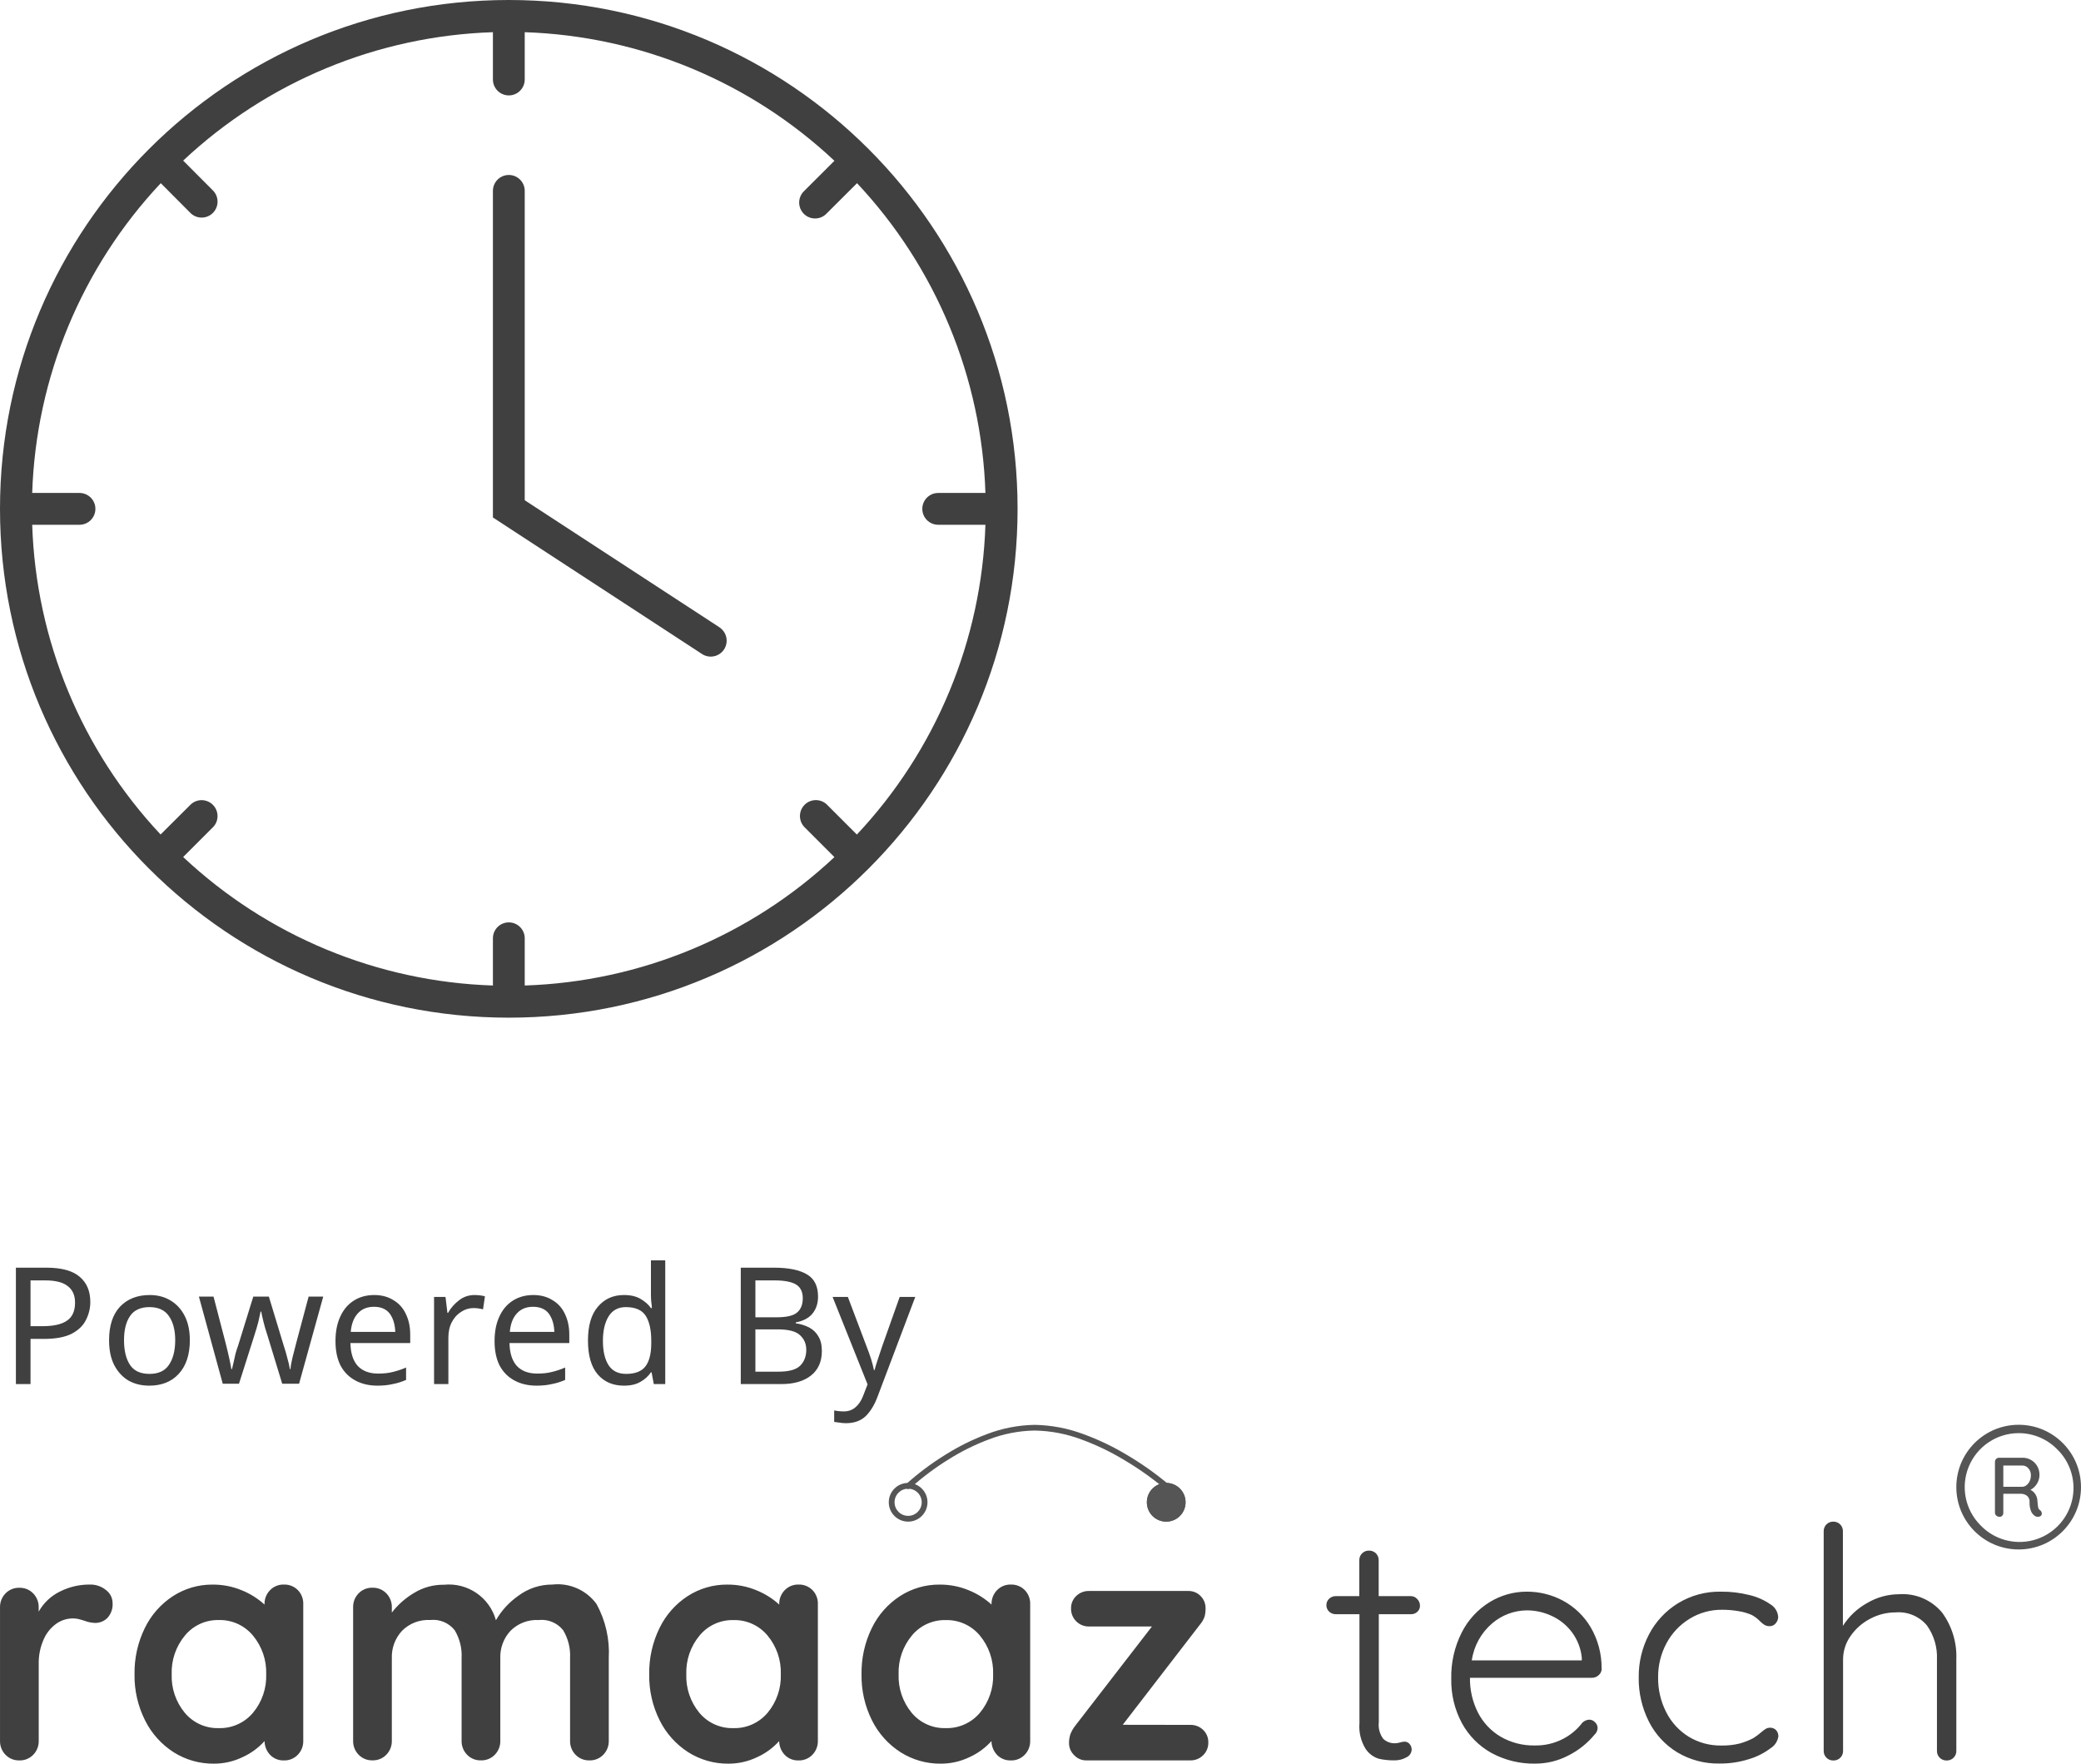
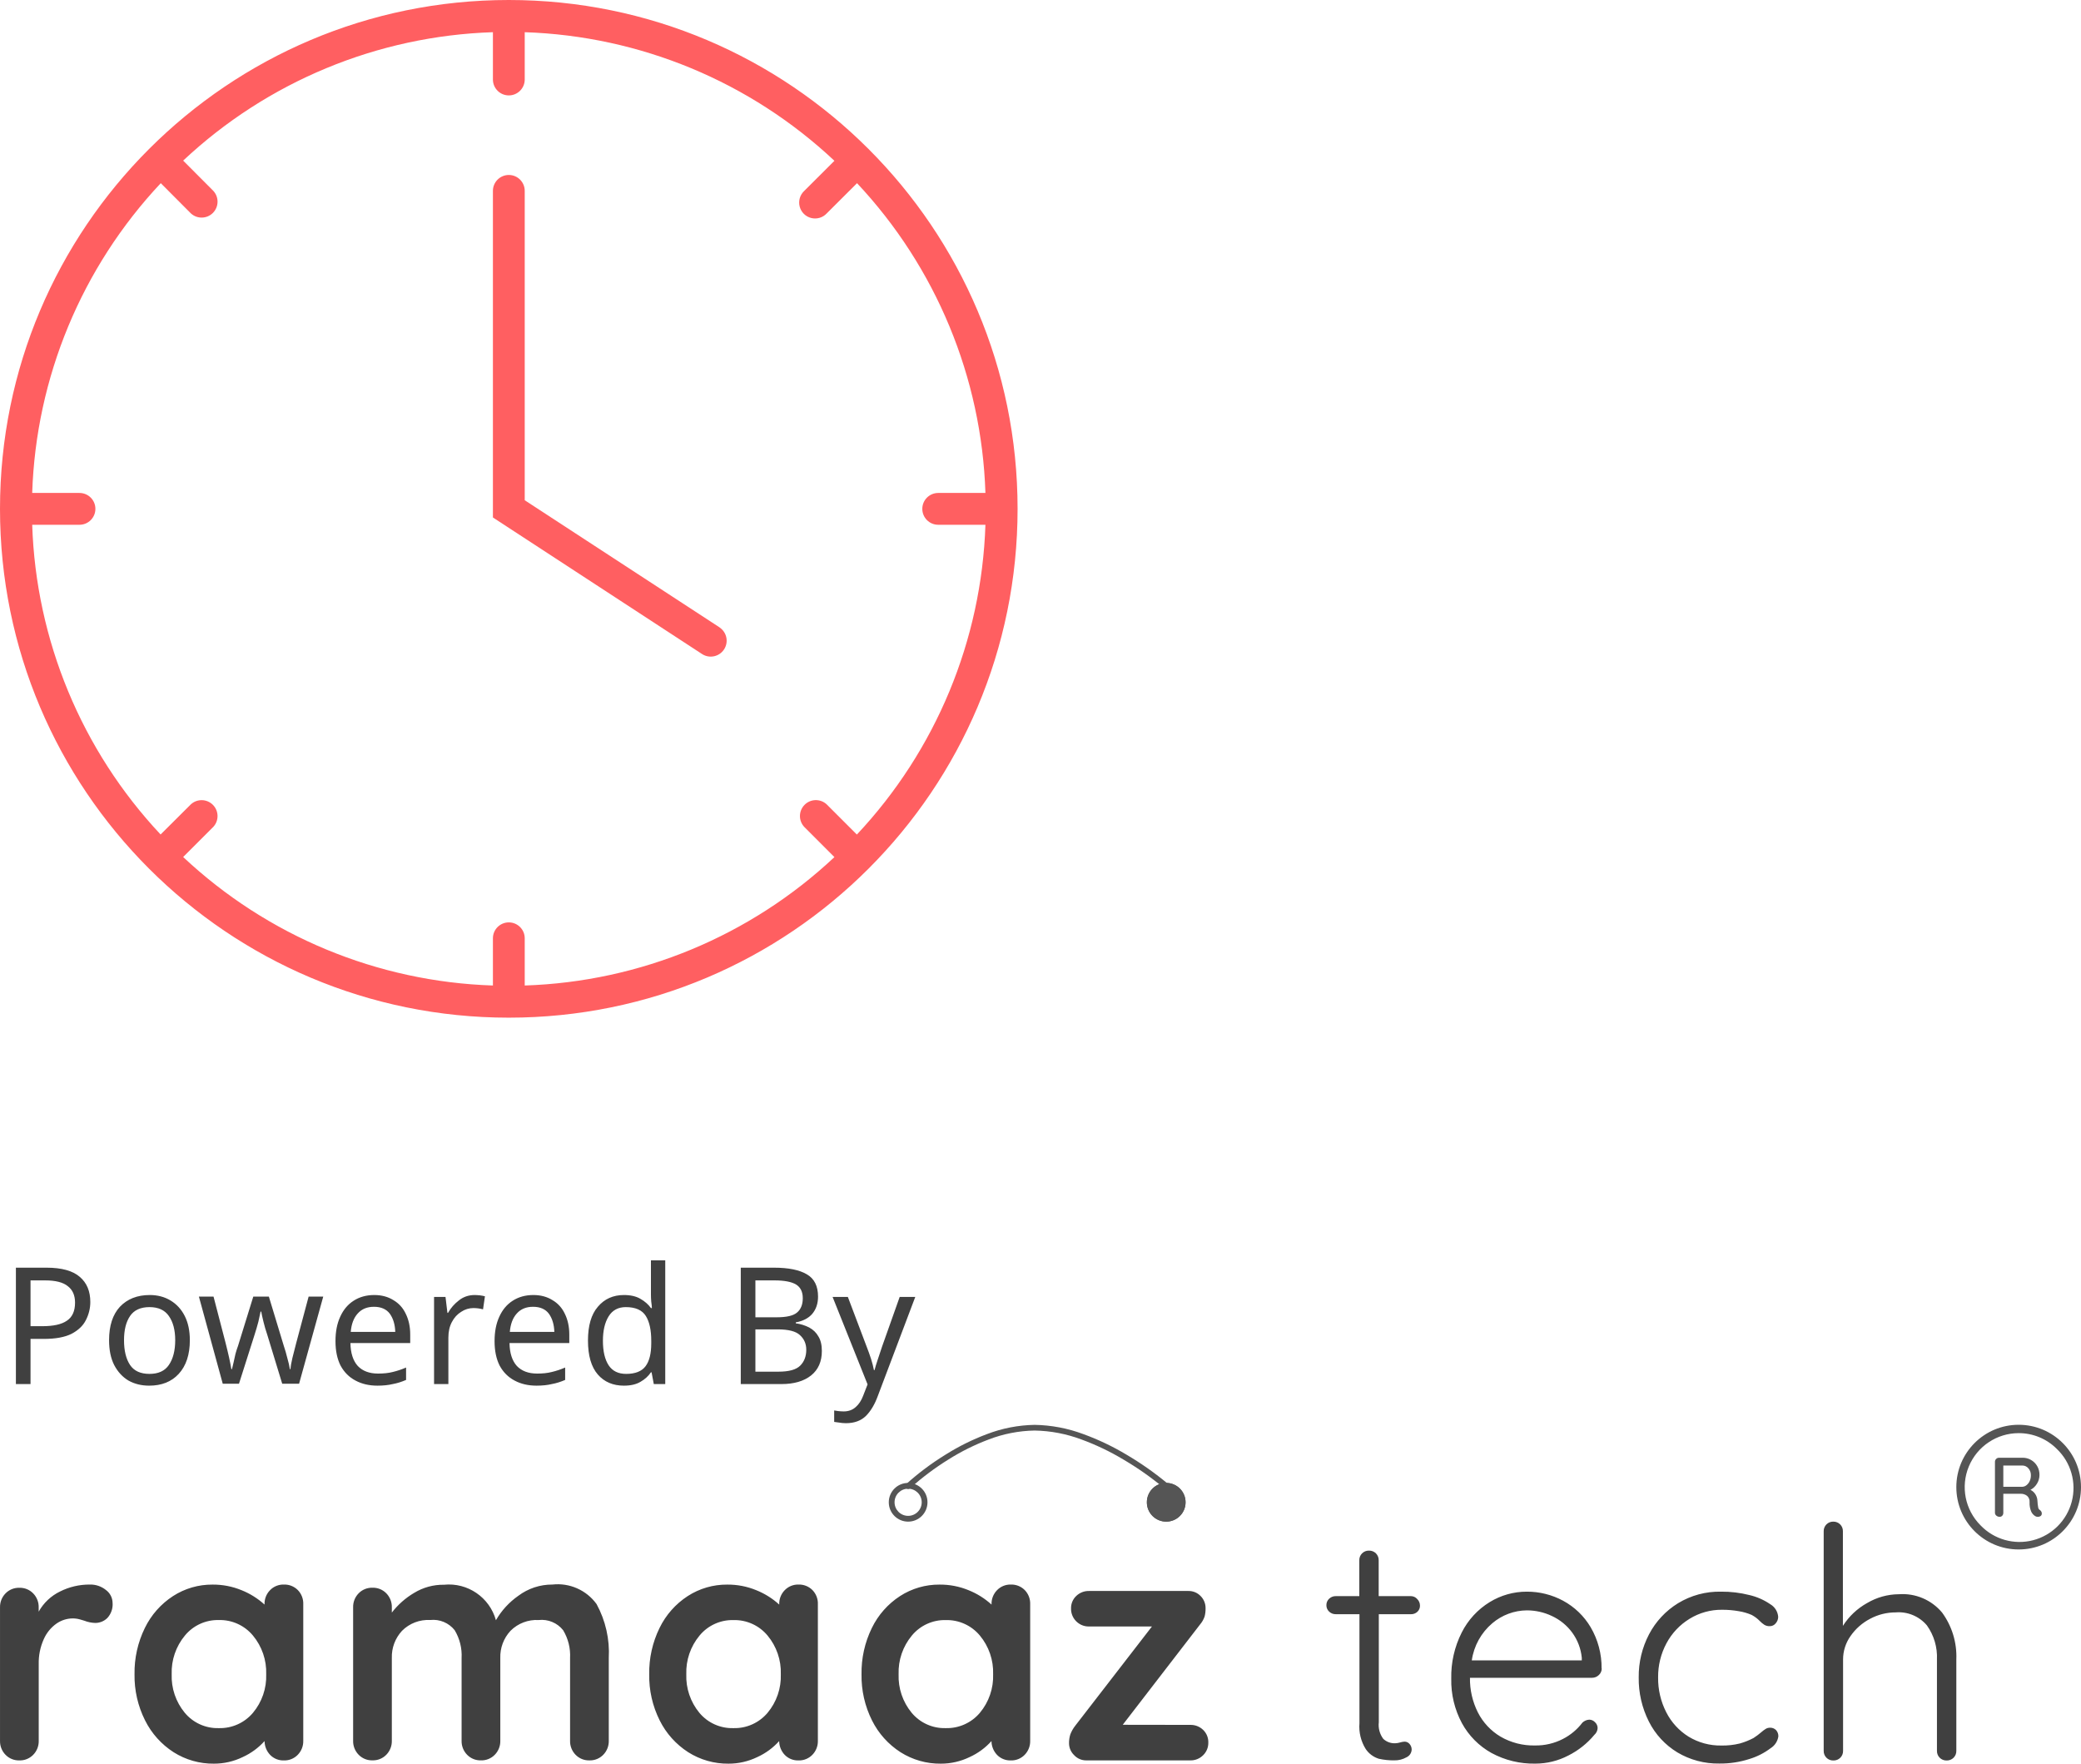
<svg xmlns="http://www.w3.org/2000/svg" width="102.252" height="86.65" viewBox="0 0 102.252 86.65">
  <g id="Group_16140" data-name="Group 16140" transform="translate(-30 -906.998)">
    <g id="Group_7938" data-name="Group 7938">
      <text id="powered_by" data-name="powered by" transform="translate(30 975)" fill="#404040" font-size="8" font-family="SegoeUI-Light, Segoe UI" font-weight="300" letter-spacing="0.01em">
        <tspan x="0" y="0">Powered By</tspan>
      </text>
      <g id="Group_7937" data-name="Group 7937" transform="translate(-118 219)">
        <path id="Path_16119" data-name="Path 16119" d="M7.657-33.909a1.212,1.212,0,0,1,.8.269.8.8,0,0,1,.325.634.982.982,0,0,1-.254.737.836.836,0,0,1-.6.246,1.582,1.582,0,0,1-.539-.111q-.048-.016-.214-.063a1.293,1.293,0,0,0-.357-.048,1.409,1.409,0,0,0-.793.254,1.851,1.851,0,0,0-.626.769,2.831,2.831,0,0,0-.246,1.229v3.757a.951.951,0,0,1-.269.69.91.91,0,0,1-.682.277.91.91,0,0,1-.682-.277.951.951,0,0,1-.269-.69v-6.547a.951.951,0,0,1,.269-.69A.91.91,0,0,1,4.2-33.75a.91.91,0,0,1,.682.277.951.951,0,0,1,.269.69v.206A2.4,2.4,0,0,1,6.2-33.568,3.217,3.217,0,0,1,7.657-33.909Zm9.543,0a.924.924,0,0,1,.682.269.944.944,0,0,1,.269.7v6.705a.951.951,0,0,1-.269.69.91.91,0,0,1-.682.277.9.9,0,0,1-.674-.269,1,1,0,0,1-.277-.682,3.253,3.253,0,0,1-1.07.785,3.225,3.225,0,0,1-1.419.325,3.624,3.624,0,0,1-1.981-.563,3.945,3.945,0,0,1-1.4-1.561A4.872,4.872,0,0,1,9.86-29.5a4.984,4.984,0,0,1,.507-2.275,3.9,3.9,0,0,1,1.387-1.569,3.53,3.53,0,0,1,1.942-.563,3.672,3.672,0,0,1,1.427.277,3.746,3.746,0,0,1,1.125.705v-.016a.951.951,0,0,1,.269-.69A.91.91,0,0,1,17.2-33.909ZM14-26.855a2.117,2.117,0,0,0,1.68-.753,2.8,2.8,0,0,0,.65-1.894,2.826,2.826,0,0,0-.65-1.9A2.107,2.107,0,0,0,14-32.165a2.091,2.091,0,0,0-1.664.761,2.826,2.826,0,0,0-.65,1.9,2.817,2.817,0,0,0,.642,1.894A2.093,2.093,0,0,0,14-26.855Zm16.391-7.054a2.36,2.36,0,0,1,2.172.959,4.977,4.977,0,0,1,.6,2.655v4.058a.951.951,0,0,1-.269.69.91.91,0,0,1-.682.277.91.91,0,0,1-.682-.277.951.951,0,0,1-.269-.69v-4.058a2.4,2.4,0,0,0-.341-1.371,1.345,1.345,0,0,0-1.2-.5,1.811,1.811,0,0,0-1.387.531,1.878,1.878,0,0,0-.5,1.339v4.058a.951.951,0,0,1-.269.69.91.91,0,0,1-.682.277.91.91,0,0,1-.682-.277.951.951,0,0,1-.269-.69v-4.058a2.4,2.4,0,0,0-.341-1.371,1.345,1.345,0,0,0-1.2-.5,1.811,1.811,0,0,0-1.387.531,1.878,1.878,0,0,0-.5,1.339v4.058a.951.951,0,0,1-.269.69.91.91,0,0,1-.682.277.91.91,0,0,1-.682-.277.951.951,0,0,1-.269-.69v-6.547a.951.951,0,0,1,.269-.69.91.91,0,0,1,.682-.277.91.91,0,0,1,.682.277.951.951,0,0,1,.269.69v.254A3.871,3.871,0,0,1,23.6-33.5a2.745,2.745,0,0,1,1.466-.4,2.4,2.4,0,0,1,2.552,1.744,3.733,3.733,0,0,1,1.1-1.2A2.762,2.762,0,0,1,30.388-33.909Zm12.095,0a.924.924,0,0,1,.682.269.944.944,0,0,1,.269.7v6.705a.951.951,0,0,1-.269.69.91.91,0,0,1-.682.277.9.9,0,0,1-.674-.269,1,1,0,0,1-.277-.682,3.253,3.253,0,0,1-1.07.785,3.225,3.225,0,0,1-1.419.325,3.624,3.624,0,0,1-1.981-.563,3.945,3.945,0,0,1-1.4-1.561,4.872,4.872,0,0,1-.515-2.267,4.984,4.984,0,0,1,.507-2.275,3.9,3.9,0,0,1,1.387-1.569,3.53,3.53,0,0,1,1.942-.563,3.672,3.672,0,0,1,1.427.277,3.747,3.747,0,0,1,1.125.705v-.016a.951.951,0,0,1,.269-.69A.91.91,0,0,1,42.483-33.909Zm-3.2,7.054a2.117,2.117,0,0,0,1.68-.753,2.8,2.8,0,0,0,.65-1.894,2.826,2.826,0,0,0-.65-1.9,2.107,2.107,0,0,0-1.68-.761,2.091,2.091,0,0,0-1.664.761,2.826,2.826,0,0,0-.65,1.9,2.817,2.817,0,0,0,.642,1.894A2.093,2.093,0,0,0,39.281-26.855Zm13.632-7.054a.924.924,0,0,1,.682.269.944.944,0,0,1,.269.7v6.705a.951.951,0,0,1-.269.69.91.91,0,0,1-.682.277.9.9,0,0,1-.674-.269,1,1,0,0,1-.277-.682,3.253,3.253,0,0,1-1.07.785,3.225,3.225,0,0,1-1.419.325,3.624,3.624,0,0,1-1.981-.563,3.945,3.945,0,0,1-1.4-1.561,4.872,4.872,0,0,1-.515-2.267,4.984,4.984,0,0,1,.507-2.275,3.9,3.9,0,0,1,1.387-1.569,3.53,3.53,0,0,1,1.942-.563,3.672,3.672,0,0,1,1.427.277,3.746,3.746,0,0,1,1.125.705v-.016a.951.951,0,0,1,.269-.69A.91.91,0,0,1,52.913-33.909Zm-3.2,7.054a2.117,2.117,0,0,0,1.68-.753,2.8,2.8,0,0,0,.65-1.894,2.826,2.826,0,0,0-.65-1.9,2.107,2.107,0,0,0-1.68-.761,2.091,2.091,0,0,0-1.664.761,2.826,2.826,0,0,0-.65,1.9,2.817,2.817,0,0,0,.642,1.894A2.093,2.093,0,0,0,49.711-26.855Zm12.016-.159a.875.875,0,0,1,.634.246.834.834,0,0,1,.254.626.841.841,0,0,1-.254.618.86.86,0,0,1-.634.254h-5.1a.8.8,0,0,1-.61-.262.81.81,0,0,1-.246-.563,1.388,1.388,0,0,1,.063-.452,1.671,1.671,0,0,1,.238-.42l3.773-4.882H56.765a.86.86,0,0,1-.634-.254.86.86,0,0,1-.254-.634.815.815,0,0,1,.254-.61.875.875,0,0,1,.634-.246h4.882a.81.81,0,0,1,.594.246.829.829,0,0,1,.246.61,1.488,1.488,0,0,1-.048.4,1.2,1.2,0,0,1-.222.388l-3.8,4.93Zm9.265-5.437v5.31a1.135,1.135,0,0,0,.222.816.809.809,0,0,0,.587.214.921.921,0,0,0,.238-.04.894.894,0,0,1,.222-.04.315.315,0,0,1,.246.119.41.41,0,0,1,.1.277.435.435,0,0,1-.254.373,1.158,1.158,0,0,1-.6.151,3.3,3.3,0,0,1-.761-.079,1.208,1.208,0,0,1-.642-.476,2.071,2.071,0,0,1-.309-1.268v-5.358H68.884a.457.457,0,0,1-.325-.127.417.417,0,0,1-.135-.317.417.417,0,0,1,.135-.317.457.457,0,0,1,.325-.127h1.157V-35.1a.462.462,0,0,1,.135-.341.462.462,0,0,1,.341-.135.462.462,0,0,1,.341.135.462.462,0,0,1,.135.341v1.76h1.585a.414.414,0,0,1,.309.143.452.452,0,0,1,.135.317.4.4,0,0,1-.127.309.446.446,0,0,1-.317.119Zm10.954,2.663a.431.431,0,0,1-.143.325.47.47,0,0,1-.333.135H75.478a3.663,3.663,0,0,0,.388,1.7,2.934,2.934,0,0,0,1.11,1.189,3.231,3.231,0,0,0,1.7.436,2.882,2.882,0,0,0,1.363-.317,2.808,2.808,0,0,0,.967-.808.536.536,0,0,1,.333-.143.394.394,0,0,1,.285.127.394.394,0,0,1,.127.285.47.47,0,0,1-.159.333,3.989,3.989,0,0,1-1.276,1.015,3.5,3.5,0,0,1-1.625.4,4.342,4.342,0,0,1-2.156-.523A3.708,3.708,0,0,1,75.082-27.1a4.42,4.42,0,0,1-.523-2.18,4.8,4.8,0,0,1,.515-2.275,3.715,3.715,0,0,1,1.371-1.49,3.477,3.477,0,0,1,1.823-.515,3.733,3.733,0,0,1,1.783.444,3.511,3.511,0,0,1,1.355,1.3A3.92,3.92,0,0,1,81.946-29.787Zm-3.678-2.853a2.656,2.656,0,0,0-1.7.634,2.938,2.938,0,0,0-1.007,1.823h5.405v-.127a2.5,2.5,0,0,0-.476-1.244,2.581,2.581,0,0,0-.991-.808A2.874,2.874,0,0,0,78.268-32.641Zm9.543-.919a5.514,5.514,0,0,1,1.387.166,3.01,3.01,0,0,1,1.03.452.788.788,0,0,1,.388.618.483.483,0,0,1-.119.317.368.368,0,0,1-.293.143.492.492,0,0,1-.262-.063,1.312,1.312,0,0,1-.23-.19,1.573,1.573,0,0,0-.4-.3,2.635,2.635,0,0,0-.626-.182,4.607,4.607,0,0,0-.832-.071,2.98,2.98,0,0,0-1.593.444,3.148,3.148,0,0,0-1.133,1.2,3.47,3.47,0,0,0-.412,1.68,3.65,3.65,0,0,0,.4,1.712,3.012,3.012,0,0,0,1.1,1.2A3,3,0,0,0,87.827-26a3.51,3.51,0,0,0,.911-.1,3.448,3.448,0,0,0,.674-.269,3.378,3.378,0,0,0,.38-.285,1.5,1.5,0,0,1,.222-.166.4.4,0,0,1,.206-.055.392.392,0,0,1,.3.119.435.435,0,0,1,.111.309.824.824,0,0,1-.38.579,3.325,3.325,0,0,1-1.046.531,4.641,4.641,0,0,1-1.474.222,3.9,3.9,0,0,1-2.061-.547,3.732,3.732,0,0,1-1.4-1.514,4.662,4.662,0,0,1-.5-2.172,4.455,4.455,0,0,1,.507-2.116A3.934,3.934,0,0,1,85.7-32.99,3.915,3.915,0,0,1,87.811-33.56Zm8.734.127a2.525,2.525,0,0,1,2.124.9,3.644,3.644,0,0,1,.7,2.306v4.486a.462.462,0,0,1-.135.341.462.462,0,0,1-.341.135.462.462,0,0,1-.341-.135.462.462,0,0,1-.135-.341v-4.486a2.676,2.676,0,0,0-.491-1.672,1.813,1.813,0,0,0-1.538-.642,2.64,2.64,0,0,0-1.26.317,2.66,2.66,0,0,0-.959.848,1.991,1.991,0,0,0-.365,1.149v4.486a.462.462,0,0,1-.135.341.462.462,0,0,1-.341.135.462.462,0,0,1-.341-.135.462.462,0,0,1-.135-.341V-36.524a.462.462,0,0,1,.135-.341A.462.462,0,0,1,93.327-37a.462.462,0,0,1,.341.135.462.462,0,0,1,.135.341v4.645A3.32,3.32,0,0,1,94.992-33,3.091,3.091,0,0,1,96.545-33.433Z" transform="translate(144.75 799.759)" fill="#404040" />
        <g id="Group_7932" data-name="Group 7932" transform="translate(191.671 758)">
          <path id="Path_16118" data-name="Path 16118" d="M-.358-6.405a.142.142,0,0,1-.1-.045.142.142,0,0,1,.006-.2A13.311,13.311,0,0,1,1.489-8.1a11.217,11.217,0,0,1,2.016-1,6.867,6.867,0,0,1,2.359-.458,7.176,7.176,0,0,1,2.395.457,12.344,12.344,0,0,1,2.1,1,15.272,15.272,0,0,1,2.062,1.452.142.142,0,0,1,.014.2.142.142,0,0,1-.2.014,14.98,14.98,0,0,0-2.024-1.424A12.051,12.051,0,0,0,8.16-8.839a6.892,6.892,0,0,0-2.3-.44,6.585,6.585,0,0,0-2.261.44,10.934,10.934,0,0,0-1.964.975A13.264,13.264,0,0,0-.26-6.444.142.142,0,0,1-.358-6.405Z" transform="translate(1.309 9.562)" fill="#555" />
          <path id="Path_19225" data-name="Path 19225" d="M.951.284a.667.667,0,1,0,.667.667A.667.667,0,0,0,.951.284M.951,0A.951.951,0,1,1,0,.951.951.951,0,0,1,.951,0Z" transform="translate(0 2.857)" fill="#555" />
          <path id="Path_19226" data-name="Path 19226" d="M.951,0A.951.951,0,1,1,0,.951.951.951,0,0,1,.951,0Z" transform="translate(12.681 2.857)" fill="#555" />
          <path id="Path_19226_-_Outline" data-name="Path 19226 - Outline" d="M.951.284a.667.667,0,1,0,.667.667A.667.667,0,0,0,.951.284M.951,0A.951.951,0,1,1,0,.951.951.951,0,0,1,.951,0Z" transform="translate(12.681 2.857)" fill="#555" />
        </g>
        <g id="Group_7936" data-name="Group 7936" transform="translate(244.126 758)">
          <g id="Group_7935" data-name="Group 7935" transform="translate(0 0)">
            <path id="Ellipse_321" data-name="Ellipse 321" d="M3.063.411A2.653,2.653,0,0,0,1.188,4.939,2.653,2.653,0,1,0,4.939,1.188,2.635,2.635,0,0,0,3.063.411m0-.411A3.063,3.063,0,1,1,0,3.063,3.063,3.063,0,0,1,3.063,0Z" transform="translate(0 0)" fill="#555" />
            <path id="Path_16096" data-name="Path 16096" d="M5.531-25.429a.222.222,0,0,1,.066.073.178.178,0,0,1,.025.089.149.149,0,0,1-.056.129.22.22,0,0,1-.135.041A.249.249,0,0,1,5.3-25.13a.517.517,0,0,1-.2-.228,1.073,1.073,0,0,1-.079-.465.369.369,0,0,0-.124-.307.5.5,0,0,0-.324-.1H3.731v.933a.207.207,0,0,1-.05.143.164.164,0,0,1-.129.056.245.245,0,0,1-.164-.058A.179.179,0,0,1,3.32-25.3V-27.8a.192.192,0,0,1,.058-.141A.192.192,0,0,1,3.519-28H4.685a.794.794,0,0,1,.411.11.826.826,0,0,1,.3.3.847.847,0,0,1,.112.433.809.809,0,0,1-.124.433.8.8,0,0,1-.319.3.611.611,0,0,1,.243.22.656.656,0,0,1,.1.328,2.3,2.3,0,0,0,.037.321A.179.179,0,0,0,5.531-25.429Zm-.854-1.145a.358.358,0,0,0,.2-.083.541.541,0,0,0,.151-.2.673.673,0,0,0,.058-.284.494.494,0,0,0-.122-.338.381.381,0,0,0-.3-.139H3.731v1.045Z" transform="translate(-1.422 29.62)" fill="#555" />
          </g>
        </g>
      </g>
    </g>
    <g id="wall-clock" transform="translate(30 906.998)">
-       <path id="Path_19251" data-name="Path 19251" d="M42.147,33.237l-9.584-6.253v-15.2a.781.781,0,1,0-1.563,0V27.831L41.292,34.55a.782.782,0,0,0,.855-1.309Z" transform="translate(-6.78 -2.406)" fill="#404040" />
-       <path id="Path_19252" data-name="Path 19252" d="M25,0A25,25,0,1,0,50,25,25,25,0,0,0,25,0Zm17.1,41-1.484-1.484a.782.782,0,0,0-1.1,1.11L41,42.111A23.346,23.346,0,0,1,25.783,48.42V46.1a.781.781,0,0,0-1.563,0V48.42A23.346,23.346,0,0,1,9,42.107l1.484-1.484a.782.782,0,0,0-1.11-1.1L7.891,41A23.346,23.346,0,0,1,1.582,25.783H3.906a.781.781,0,0,0,0-1.563H1.582A23.346,23.346,0,0,1,7.9,9L9.38,10.486a.782.782,0,0,0,1.1-1.11L9,7.891A23.346,23.346,0,0,1,24.22,1.582V3.906a.781.781,0,0,0,1.563,0V1.582A23.346,23.346,0,0,1,41,7.9L39.517,9.38a.782.782,0,1,0,1.11,1.1L42.111,9A23.346,23.346,0,0,1,48.42,24.22H46.1a.781.781,0,1,0,0,1.563H48.42A23.346,23.346,0,0,1,42.106,41Z" fill="#404040" />
+       <path id="Path_19251" data-name="Path 19251" d="M42.147,33.237l-9.584-6.253v-15.2a.781.781,0,1,0-1.563,0V27.831L41.292,34.55a.782.782,0,0,0,.855-1.309Z" transform="translate(-6.78 -2.406)" fill="#FF5F61" />
+       <path id="Path_19252" data-name="Path 19252" d="M25,0A25,25,0,1,0,50,25,25,25,0,0,0,25,0Zm17.1,41-1.484-1.484a.782.782,0,0,0-1.1,1.11L41,42.111A23.346,23.346,0,0,1,25.783,48.42V46.1a.781.781,0,0,0-1.563,0V48.42A23.346,23.346,0,0,1,9,42.107l1.484-1.484a.782.782,0,0,0-1.11-1.1L7.891,41A23.346,23.346,0,0,1,1.582,25.783H3.906a.781.781,0,0,0,0-1.563H1.582A23.346,23.346,0,0,1,7.9,9L9.38,10.486a.782.782,0,0,0,1.1-1.11L9,7.891A23.346,23.346,0,0,1,24.22,1.582V3.906a.781.781,0,0,0,1.563,0V1.582A23.346,23.346,0,0,1,41,7.9L39.517,9.38a.782.782,0,1,0,1.11,1.1L42.111,9A23.346,23.346,0,0,1,48.42,24.22H46.1a.781.781,0,1,0,0,1.563H48.42A23.346,23.346,0,0,1,42.106,41Z" fill="#FF5F61" />
    </g>
  </g>
</svg>
